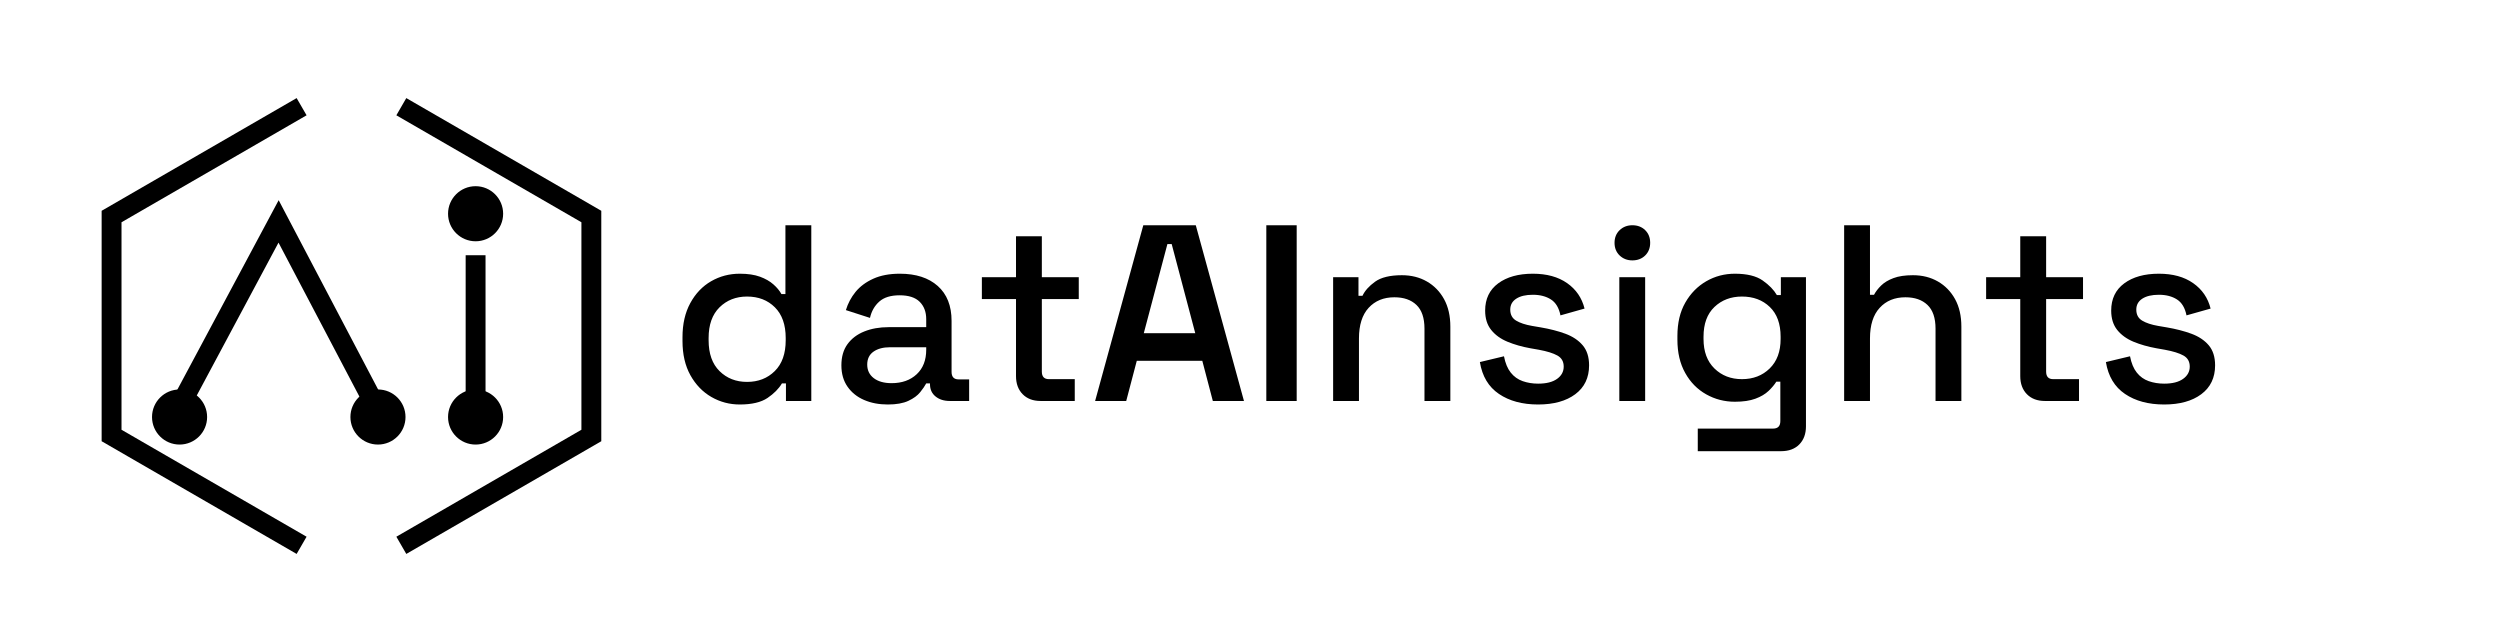
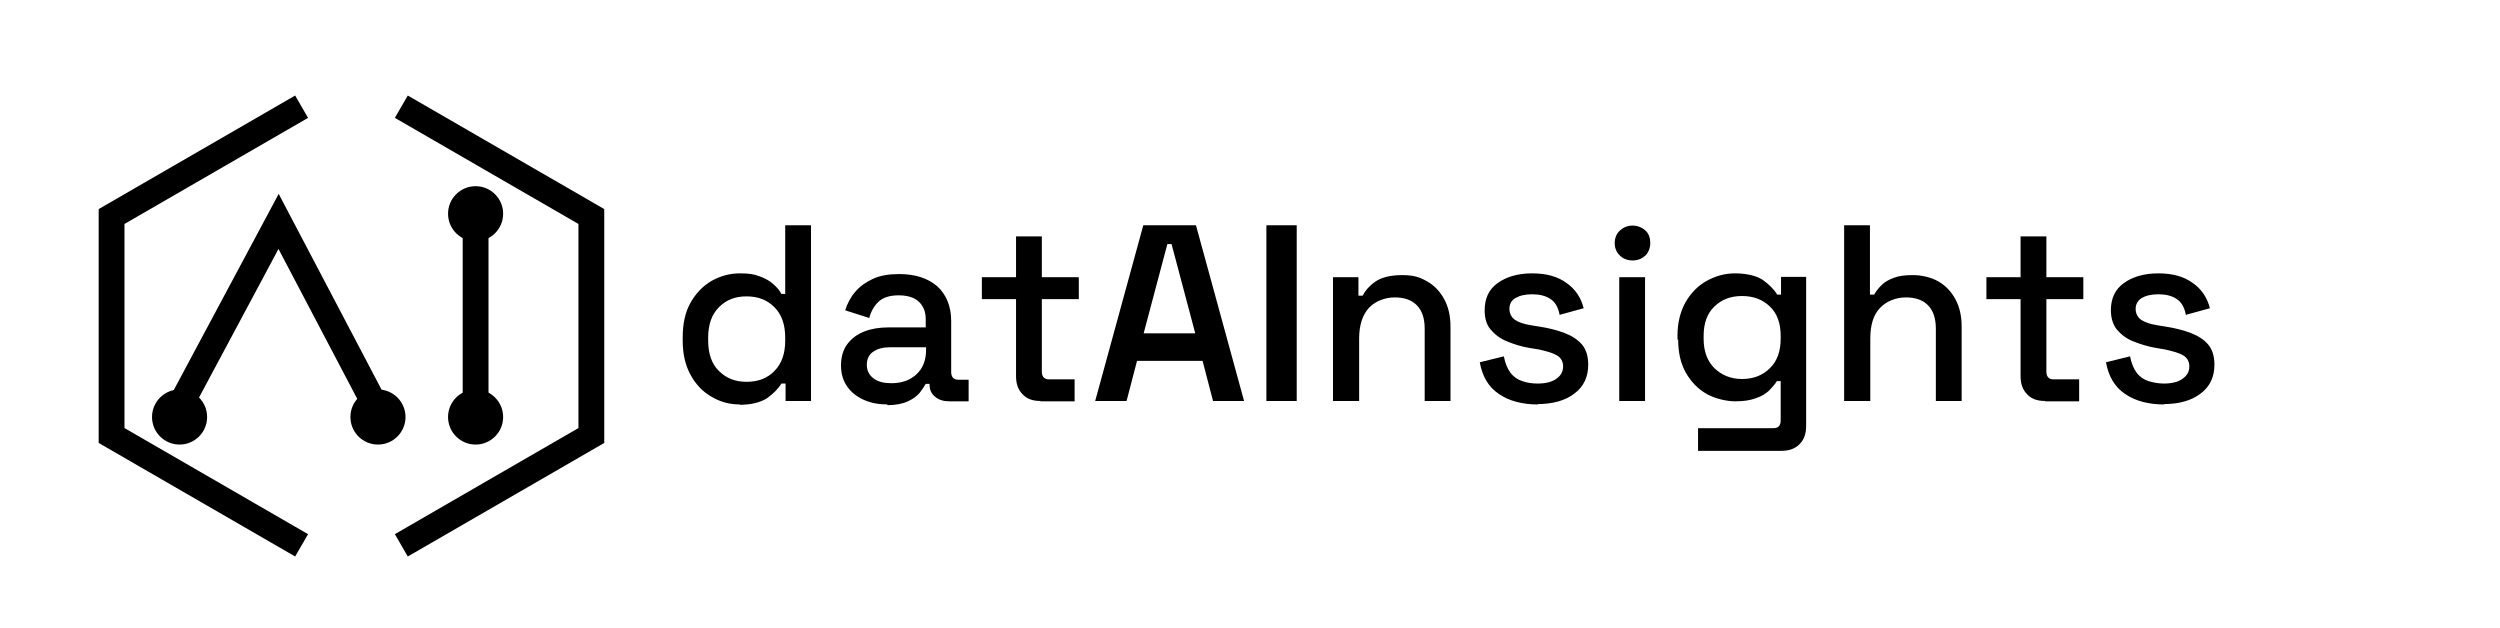
- <svg xmlns="http://www.w3.org/2000/svg" viewBox="0 0 717 180" role="img" aria-label="datAInsights" fill="currentColor">
-   <g stroke="currentColor" stroke-width="5.7" fill="none" stroke-miterlimit="10">
-     <polyline points="86.5 30.6 32 62.1 32 124.9 86.5 156.4" />
-     <polyline points="115.1 156.4 169.6 124.9 169.6 62.1 115.1 30.6" />
-     <line x1="136.4" y1="73.2" x2="136.4" y2="120.1" />
-     <polyline points="51.5 116.6 79.9 63.5 107.8 116.6" />
+ <svg xmlns="http://www.w3.org/2000/svg" id="Ebene_1" version="1.1" viewBox="0 0 717 180">
+   <defs>
+     <style>
+       .st0 {
+         fill: none;
+         stroke: #000;
+         stroke-miterlimit: 10;
+         stroke-width: 7.4px;
+       }
+     </style>
+   </defs>
+   <g>
+     <polyline class="st0" points="86.5 30.6 32 62.1 32 124.9 86.5 156.4" />
+     <polyline class="st0" points="115.1 156.4 169.6 124.9 169.6 62.1 115.1 30.6" />
+     <line class="st0" x1="136.4" y1="68" x2="136.4" y2="114.9" />
+     <polyline class="st0" points="51.5 116.6 79.9 63.5 107.8 116.6" />
  </g>
-   <circle cx="51.5" cy="119.6" r="7.9" fill="currentColor" />
-   <circle cx="108.4" cy="119.6" r="7.9" fill="currentColor" />
-   <circle cx="136.4" cy="119.6" r="7.9" fill="currentColor" />
-   <circle cx="136.4" cy="61.3" r="7.9" fill="currentColor" />
-   <path d="M212.16 116.01Q207.77 116.01 204.02 113.85Q200.28 111.69 198.01 107.62Q195.74 103.55 195.74 97.79L195.74 96.71Q195.74 91.02 197.98 86.92Q200.21 82.82 203.95 80.66Q207.7 78.5 212.16 78.5Q215.62 78.5 217.96 79.36Q220.3 80.22 221.81 81.56Q223.32 82.89 224.11 84.33L225.26 84.33L225.26 64.6L232.68 64.6L232.68 115L225.41 115L225.41 109.96L224.26 109.96Q222.89 112.26 220.12 114.14Q217.34 116.01 212.16 116.01ZM214.25 109.53Q219.07 109.53 222.2 106.43Q225.34 103.34 225.34 97.58L225.34 96.93Q225.34 91.24 222.24 88.14Q219.14 85.05 214.25 85.05Q209.5 85.05 206.36 88.14Q203.23 91.24 203.23 96.93L203.23 97.58Q203.23 103.34 206.36 106.43Q209.5 109.53 214.25 109.53Z M254.63 116.01Q250.81 116.01 247.82 114.71Q244.83 113.42 243.07 110.9Q241.31 108.38 241.31 104.78Q241.31 101.1 243.07 98.69Q244.83 96.28 247.89 95.06Q250.95 93.83 254.84 93.83L265.64 93.83L265.64 91.53Q265.64 88.43 263.77 86.56Q261.9 84.69 258.01 84.69Q254.19 84.69 252.18 86.49Q250.16 88.29 249.51 91.17L242.6 88.94Q243.47 86.06 245.37 83.72Q247.28 81.38 250.45 79.94Q253.62 78.5 258.08 78.5Q264.99 78.5 268.95 82.02Q272.91 85.55 272.91 92.03L272.91 106.65Q272.91 108.81 274.93 108.81L277.95 108.81L277.95 115L272.41 115Q269.89 115 268.31 113.7Q266.72 112.41 266.72 110.18L266.72 109.96L265.64 109.96Q265.07 111.04 263.91 112.48Q262.76 113.92 260.53 114.96Q258.3 116.01 254.63 116.01ZM255.71 109.89Q260.17 109.89 262.91 107.33Q265.64 104.78 265.64 100.31L265.64 99.59L255.27 99.59Q252.32 99.59 250.52 100.85Q248.72 102.11 248.72 104.56Q248.72 107.01 250.59 108.45Q252.47 109.89 255.71 109.89Z M298.44 115Q295.2 115 293.3 113.06Q291.39 111.11 291.39 107.87L291.39 85.77L281.6 85.77L281.6 79.5L291.39 79.5L291.39 67.77L298.8 67.77L298.8 79.5L309.39 79.5L309.39 85.77L298.8 85.77L298.8 106.58Q298.8 108.74 300.82 108.74L308.24 108.74L308.24 115Z" fill="currentColor" />
-   <path d="M314.08 115L327.9 64.6L342.95 64.6L356.77 115L347.84 115L344.82 103.48L326.03 103.48L323 115ZM328.04 95.56L342.8 95.56L336.04 70L334.81 70Z M363.18 115L363.18 64.6L371.89 64.6L371.89 115Z" fill="currentColor" />
-   <path d="M382.34 115L382.34 79.5L389.61 79.5L389.61 84.83L390.76 84.83Q391.77 82.67 394.36 80.8Q396.95 78.93 402.06 78.93Q406.1 78.93 409.23 80.73Q412.36 82.53 414.16 85.8Q415.96 89.08 415.96 93.69L415.96 115L408.54 115L408.54 94.26Q408.54 89.66 406.24 87.46Q403.94 85.26 399.9 85.26Q395.3 85.26 392.52 88.29Q389.75 91.31 389.75 97.07L389.75 115Z M441.13 116.01Q434.36 116.01 429.9 112.98Q425.43 109.96 424.43 103.84L431.34 102.18Q431.91 105.14 433.28 106.86Q434.65 108.59 436.7 109.31Q438.75 110.03 441.13 110.03Q444.66 110.03 446.57 108.66Q448.47 107.3 448.47 105.14Q448.47 102.98 446.67 101.97Q444.87 100.96 441.35 100.31L438.9 99.88Q435.3 99.23 432.35 98.01Q429.39 96.78 427.67 94.62Q425.94 92.46 425.94 89.08Q425.94 84.04 429.68 81.27Q433.43 78.5 439.62 78.5Q445.59 78.5 449.45 81.2Q453.3 83.9 454.45 88.5L447.54 90.45Q446.89 87.21 444.8 85.88Q442.71 84.54 439.62 84.54Q436.59 84.54 434.87 85.66Q433.14 86.78 433.14 88.79Q433.14 90.95 434.83 91.96Q436.52 92.97 439.4 93.47L441.92 93.9Q445.74 94.55 448.91 95.7Q452.07 96.86 453.91 99.02Q455.75 101.18 455.75 104.78Q455.75 110.1 451.79 113.06Q447.83 116.01 441.13 116.01Z M464.42 115L464.42 79.5L471.83 79.5L471.83 115ZM468.16 74.68Q466 74.68 464.52 73.28Q463.05 71.87 463.05 69.64Q463.05 67.41 464.52 66Q466 64.6 468.16 64.6Q470.39 64.6 471.83 66Q473.27 67.41 473.27 69.64Q473.27 71.87 471.83 73.28Q470.39 74.68 468.16 74.68Z M481.08 97.43L481.08 96.35Q481.08 90.74 483.35 86.78Q485.62 82.82 489.36 80.66Q493.11 78.5 497.57 78.5Q502.76 78.5 505.53 80.44Q508.3 82.38 509.6 84.62L510.75 84.62L510.75 79.5L517.95 79.5L517.95 122.27Q517.95 125.51 516.04 127.46Q514.13 129.4 510.82 129.4L486.92 129.4L486.92 122.92L508.52 122.92Q510.6 122.92 510.6 120.76L510.6 109.46L509.45 109.46Q508.66 110.75 507.22 112.12Q505.78 113.49 503.44 114.35Q501.1 115.22 497.57 115.22Q493.11 115.22 489.33 113.09Q485.55 110.97 483.32 106.97Q481.08 102.98 481.08 97.43ZM499.59 108.74Q504.41 108.74 507.54 105.68Q510.68 102.62 510.68 97.22L510.68 96.57Q510.68 91.02 507.58 88.04Q504.48 85.05 499.59 85.05Q494.84 85.05 491.7 88.04Q488.57 91.02 488.57 96.57L488.57 97.22Q488.57 102.62 491.7 105.68Q494.84 108.74 499.59 108.74Z M528.9 115L528.9 64.6L536.31 64.6L536.31 84.54L537.47 84.54Q538.19 83.18 539.52 81.88Q540.85 80.58 543.05 79.76Q545.24 78.93 548.63 78.93Q552.66 78.93 555.79 80.73Q558.92 82.53 560.72 85.8Q562.52 89.08 562.52 93.69L562.52 115L555.11 115L555.11 94.26Q555.11 89.66 552.8 87.46Q550.5 85.26 546.47 85.26Q541.86 85.26 539.09 88.29Q536.31 91.31 536.31 97.07L536.31 115Z M586.47 115Q583.23 115 581.32 113.06Q579.41 111.11 579.41 107.87L579.41 85.77L569.62 85.77L569.62 79.5L579.41 79.5L579.41 67.77L586.83 67.77L586.83 79.5L597.41 79.5L597.41 85.77L586.83 85.77L586.83 106.58Q586.83 108.74 588.85 108.74L596.26 108.74L596.26 115Z M620.68 116.01Q613.91 116.01 609.45 112.98Q604.98 109.96 603.97 103.84L610.89 102.18Q611.46 105.14 612.83 106.86Q614.2 108.59 616.25 109.31Q618.3 110.03 620.68 110.03Q624.21 110.03 626.11 108.66Q628.02 107.3 628.02 105.14Q628.02 102.98 626.22 101.97Q624.42 100.96 620.89 100.31L618.45 99.88Q614.85 99.23 611.89 98.01Q608.94 96.78 607.21 94.62Q605.49 92.46 605.49 89.08Q605.49 84.04 609.23 81.27Q612.97 78.5 619.17 78.5Q625.14 78.5 628.99 81.2Q632.85 83.9 634 88.5L627.09 90.45Q626.44 87.21 624.35 85.88Q622.26 84.54 619.17 84.54Q616.14 84.54 614.41 85.66Q612.69 86.78 612.69 88.79Q612.69 90.95 614.38 91.96Q616.07 92.97 618.95 93.47L621.47 93.9Q625.29 94.55 628.45 95.7Q631.62 96.86 633.46 99.02Q635.29 101.18 635.29 104.78Q635.29 110.1 631.33 113.06Q627.37 116.01 620.68 116.01Z" fill="currentColor" />
+   <circle cx="51.5" cy="119.6" r="7.9" />
+   <circle cx="108.4" cy="119.6" r="7.9" />
+   <circle cx="136.4" cy="119.6" r="7.9" />
+   <circle cx="136.4" cy="61.3" r="7.9" />
+   <path d="M212.2,116c-2.9,0-5.6-.7-8.1-2.2-2.5-1.4-4.5-3.5-6-6.2s-2.3-6-2.3-9.8v-1.1c0-3.8.7-7.1,2.2-9.8,1.5-2.7,3.5-4.8,6-6.3,2.5-1.4,5.2-2.2,8.2-2.2s4.2.3,5.8.9,2.8,1.3,3.8,2.2c1,.9,1.8,1.8,2.3,2.8h1.1v-19.7h7.4v50.4h-7.3v-5h-1.2c-.9,1.5-2.3,2.9-4.1,4.2-1.9,1.2-4.5,1.9-8,1.9h.2ZM214.2,109.5c3.2,0,5.9-1,7.9-3.1,2.1-2.1,3.1-5,3.1-8.8v-.7c0-3.8-1-6.7-3.1-8.8-2.1-2.1-4.7-3.1-8-3.1s-5.8,1-7.9,3.1c-2.1,2.1-3.1,5-3.1,8.8v.7c0,3.8,1,6.8,3.1,8.8,2.1,2.1,4.7,3.1,7.9,3.1h.1ZM254.6,116c-2.5,0-4.8-.4-6.8-1.3s-3.6-2.1-4.8-3.8c-1.2-1.7-1.8-3.7-1.8-6.1s.6-4.5,1.8-6.1,2.8-2.8,4.8-3.6c2-.8,4.4-1.2,6.9-1.2h10.8v-2.3c0-2.1-.6-3.7-1.9-5-1.2-1.2-3.2-1.9-5.8-1.9s-4.5.6-5.8,1.8c-1.3,1.2-2.2,2.8-2.7,4.7l-6.9-2.2c.6-1.9,1.5-3.7,2.8-5.2,1.3-1.6,3-2.8,5.1-3.8s4.7-1.4,7.6-1.4c4.6,0,8.2,1.2,10.9,3.5,2.6,2.4,4,5.7,4,10v14.6c0,1.4.7,2.2,2,2.2h3v6.2h-5.5c-1.7,0-3-.4-4.1-1.3s-1.6-2-1.6-3.5v-.2h-1.1c-.4.7-1,1.6-1.7,2.5-.8,1-1.9,1.8-3.4,2.5s-3.5,1.1-5.9,1.1v-.2h.1ZM255.7,109.9c3,0,5.4-.9,7.2-2.6s2.7-4,2.7-7v-.7h-10.4c-2,0-3.5.4-4.8,1.3-1.2.8-1.8,2.1-1.8,3.7s.6,2.9,1.9,3.9c1.3,1,3,1.4,5.1,1.4h0ZM298.4,115c-2.2,0-3.9-.6-5.1-1.9-1.3-1.3-1.9-3-1.9-5.2v-22.1h-9.8v-6.3h9.8v-11.7h7.4v11.7h10.6v6.3h-10.6v20.8c0,1.4.7,2.2,2,2.2h7.4v6.3h-9.8Z" />
+   <path d="M314.1,115l13.8-50.4h15.1l13.8,50.4h-8.9l-3-11.5h-18.8l-3,11.5h-9ZM328,95.6h14.8l-6.8-25.6h-1.2l-6.8,25.6ZM363.2,115v-50.4h8.7v50.4h-8.7Z" />
+   <path d="M382.3,115v-35.5h7.3v5.3h1.2c.7-1.4,1.9-2.8,3.6-4s4.3-1.9,7.7-1.9,5.1.6,7.2,1.8c2.1,1.2,3.7,2.9,4.9,5.1,1.2,2.2,1.8,4.8,1.8,7.9v21.3h-7.4v-20.7c0-3.1-.8-5.3-2.3-6.8s-3.6-2.2-6.3-2.2-5.5,1-7.4,3c-1.8,2-2.8,4.9-2.8,8.8v17.9h-7.5ZM441.1,116c-4.5,0-8.3-1-11.2-3-3-2-4.8-5.1-5.5-9.1l6.9-1.7c.4,2,1,3.5,1.9,4.7s2.1,2,3.4,2.4c1.4.5,2.8.7,4.4.7,2.4,0,4.2-.5,5.4-1.4,1.3-.9,1.9-2.1,1.9-3.5s-.6-2.5-1.8-3.2c-1.2-.7-3-1.2-5.3-1.7l-2.5-.4c-2.4-.4-4.6-1.1-6.5-1.9-2-.8-3.5-2-4.7-3.4s-1.7-3.3-1.7-5.5c0-3.4,1.2-6,3.7-7.8s5.8-2.8,9.9-2.8,7.3.9,9.8,2.7c2.6,1.8,4.2,4.2,5,7.3l-6.9,1.9c-.4-2.2-1.3-3.7-2.7-4.6-1.4-.9-3.1-1.3-5.2-1.3s-3.6.4-4.8,1.1c-1.2.7-1.7,1.8-1.7,3.1s.6,2.5,1.7,3.2,2.6,1.2,4.6,1.5l2.5.4c2.5.4,4.9,1,7,1.8s3.8,1.9,5,3.3,1.8,3.4,1.8,5.8c0,3.5-1.3,6.3-4,8.3-2.6,2-6.2,3-10.7,3h.3ZM464.4,115v-35.5h7.4v35.5h-7.4ZM468.2,74.7c-1.4,0-2.7-.5-3.6-1.4-1-.9-1.5-2.2-1.5-3.6s.5-2.7,1.5-3.6,2.2-1.4,3.6-1.4,2.7.5,3.7,1.4,1.4,2.2,1.4,3.6-.5,2.7-1.4,3.6c-1,.9-2.2,1.4-3.7,1.4ZM481.1,97.4v-1.1c0-3.7.8-6.9,2.3-9.6,1.5-2.6,3.5-4.7,6-6.1s5.2-2.2,8.2-2.2,6.1.6,8,1.9c1.8,1.3,3.2,2.7,4.1,4.2h1.1v-5.1h7.2v42.8c0,2.2-.6,3.9-1.9,5.2-1.3,1.3-3,1.9-5.2,1.9h-23.9v-6.5h21.6c1.4,0,2.1-.7,2.1-2.2v-11.3h-1.1c-.5.9-1.3,1.7-2.2,2.7-1,.9-2.2,1.7-3.8,2.2-1.6.6-3.5.9-5.9.9s-5.7-.7-8.2-2.1-4.5-3.5-6-6.1c-1.5-2.7-2.2-5.8-2.2-9.5h-.2,0ZM499.6,108.7c3.2,0,5.9-1,8-3.1,2.1-2,3.1-4.9,3.1-8.5v-.7c0-3.7-1-6.5-3.1-8.5s-4.7-3-8-3-5.8,1-7.9,3-3.1,4.8-3.1,8.5v.7c0,3.6,1,6.4,3.1,8.5,2.1,2,4.7,3.1,7.9,3.1ZM528.9,115v-50.4h7.4v19.9h1.2c.5-.9,1.2-1.8,2.1-2.7.9-.9,2.1-1.6,3.5-2.1,1.5-.6,3.3-.8,5.6-.8s5.1.6,7.2,1.8c2.1,1.2,3.7,2.9,4.9,5.1s1.8,4.8,1.8,7.9v21.3h-7.4v-20.7c0-3.1-.8-5.3-2.3-6.8s-3.6-2.2-6.3-2.2-5.5,1-7.4,3-2.8,4.9-2.8,8.8v17.9s-7.5,0-7.5,0ZM586.5,115c-2.2,0-3.9-.6-5.1-1.9-1.3-1.3-1.9-3-1.9-5.2v-22.1h-9.8v-6.3h9.8v-11.7h7.4v11.7h10.6v6.3h-10.6v20.8c0,1.4.7,2.2,2,2.2h7.4v6.3h-9.8ZM620.7,116c-4.5,0-8.3-1-11.2-3-3-2-4.8-5.1-5.5-9.1l6.9-1.7c.4,2,1,3.5,1.9,4.7s2.1,2,3.4,2.4,2.8.7,4.4.7c2.4,0,4.2-.5,5.4-1.4,1.3-.9,1.9-2.1,1.9-3.5s-.6-2.5-1.8-3.2-3-1.2-5.3-1.7l-2.4-.4c-2.4-.4-4.6-1.1-6.6-1.9s-3.5-2-4.7-3.4c-1.1-1.4-1.7-3.3-1.7-5.5,0-3.4,1.2-6,3.7-7.8s5.8-2.8,9.9-2.8,7.3.9,9.8,2.7c2.6,1.8,4.2,4.2,5,7.3l-6.9,1.9c-.4-2.2-1.3-3.7-2.7-4.6s-3.1-1.3-5.2-1.3-3.6.4-4.8,1.1c-1.1.7-1.7,1.8-1.7,3.1s.6,2.5,1.7,3.2c1.1.7,2.7,1.2,4.6,1.5l2.5.4c2.5.4,4.9,1,7,1.8s3.8,1.9,5,3.3,1.8,3.4,1.8,5.8c0,3.5-1.3,6.3-4,8.3-2.6,2-6.2,3-10.7,3h.3,0Z" />
</svg>
